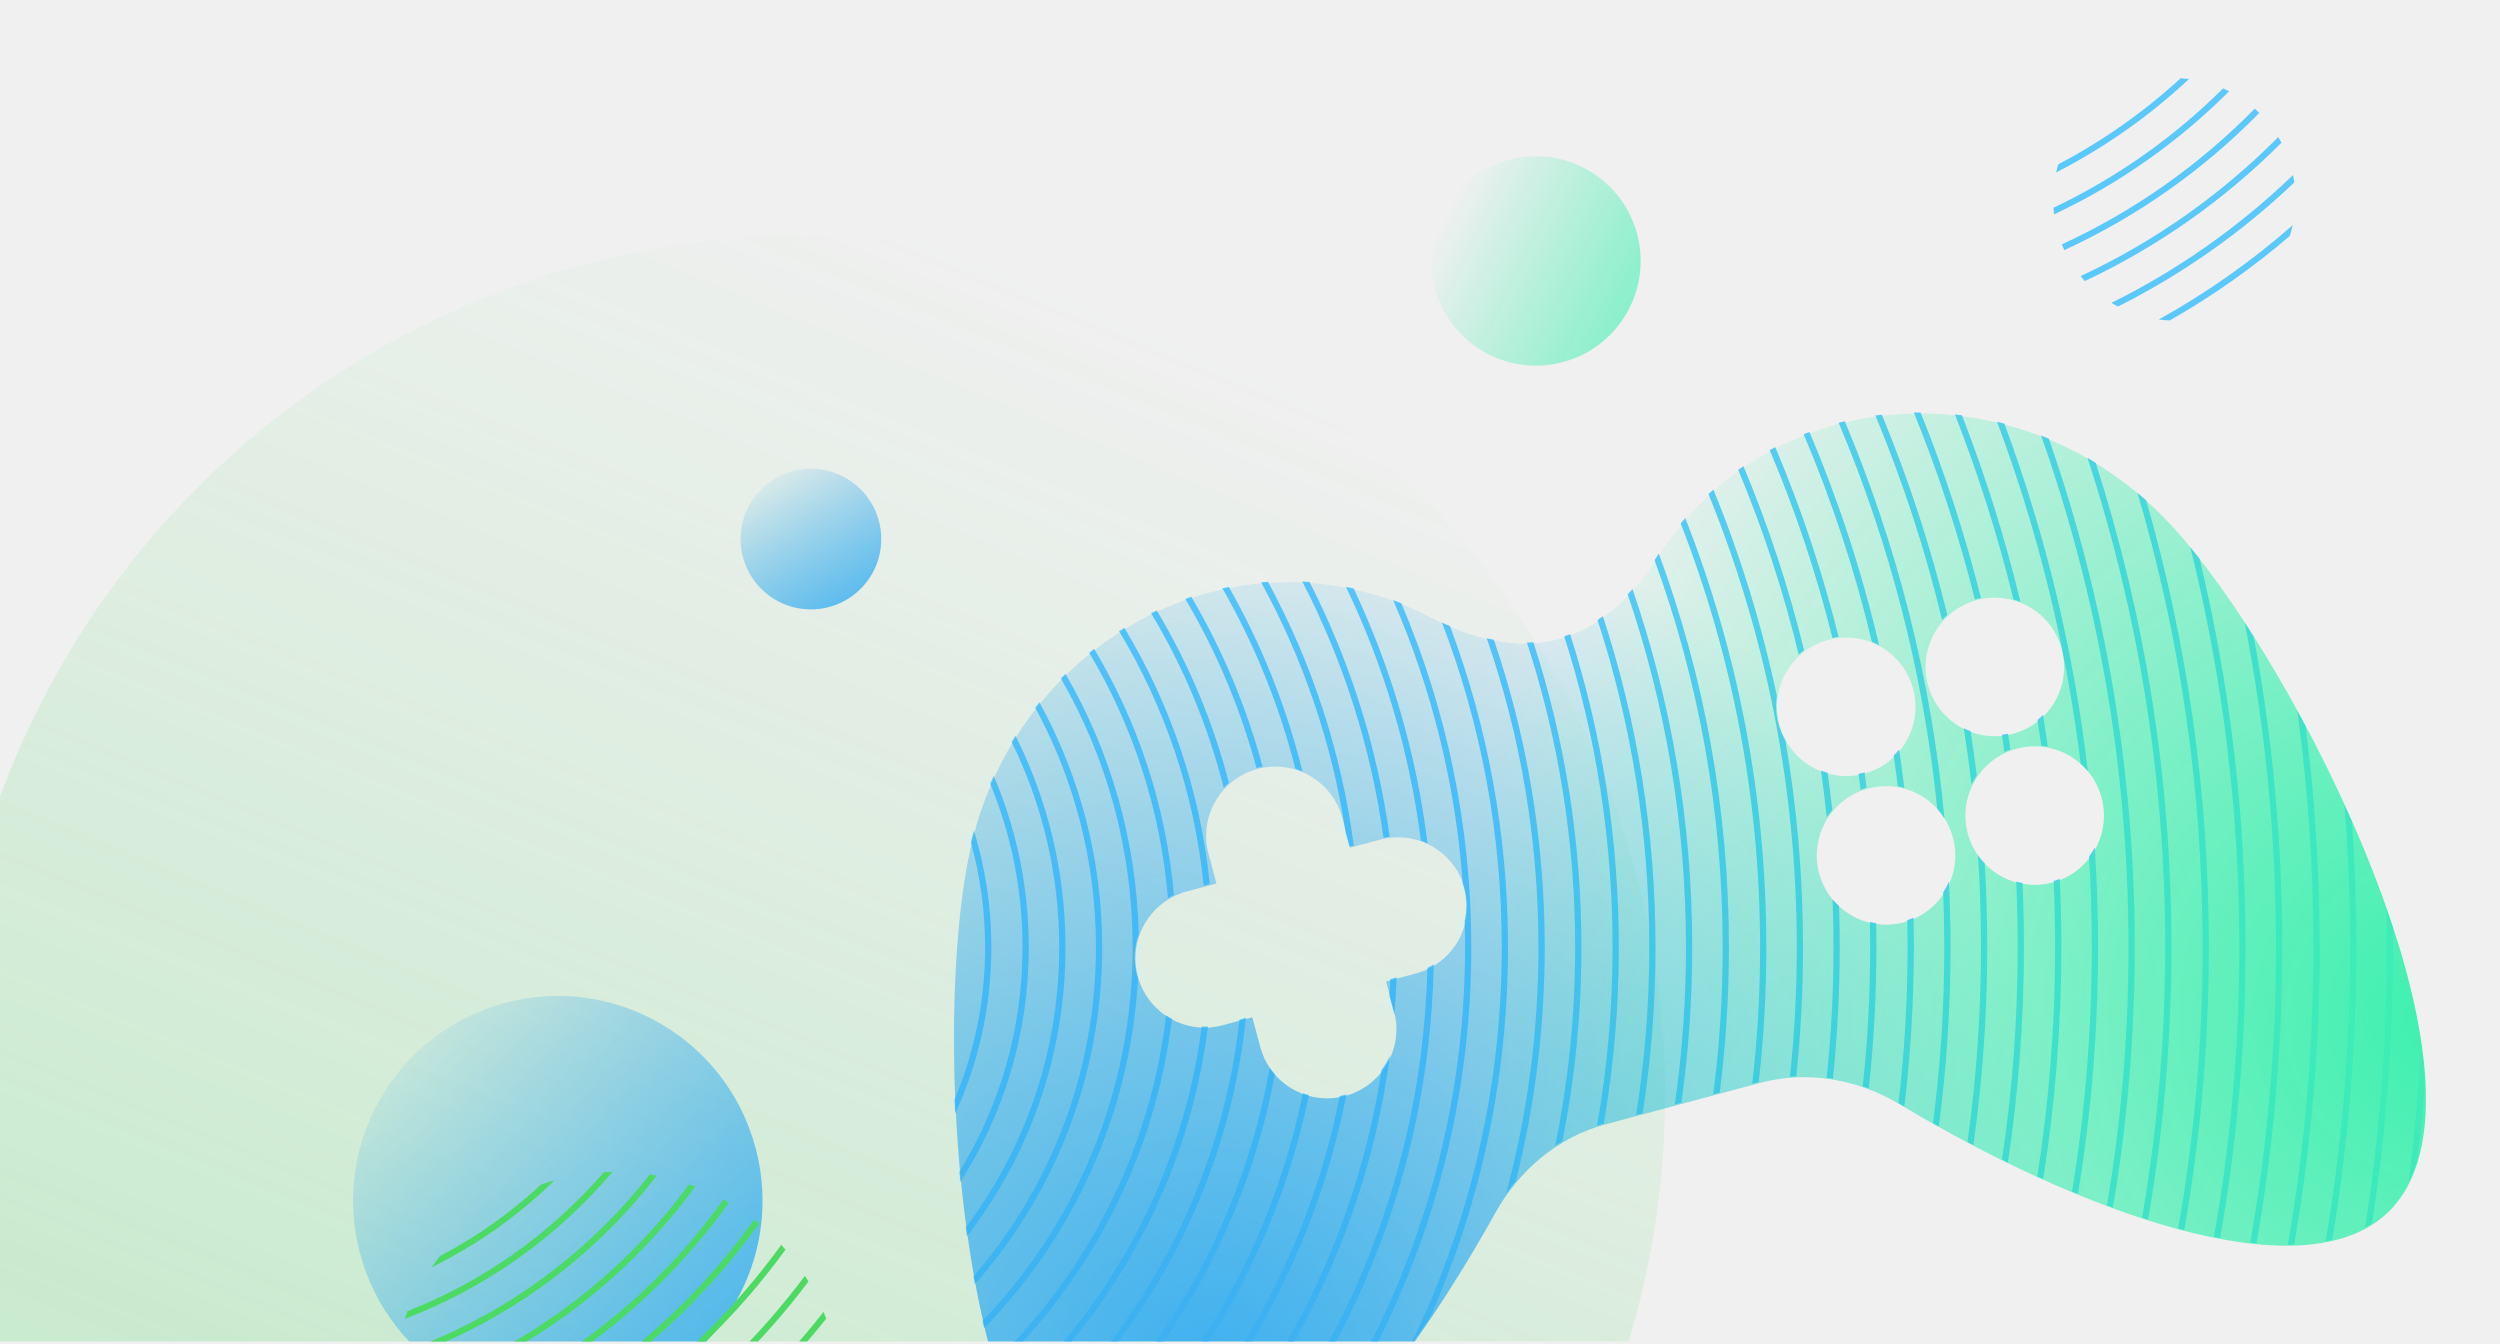
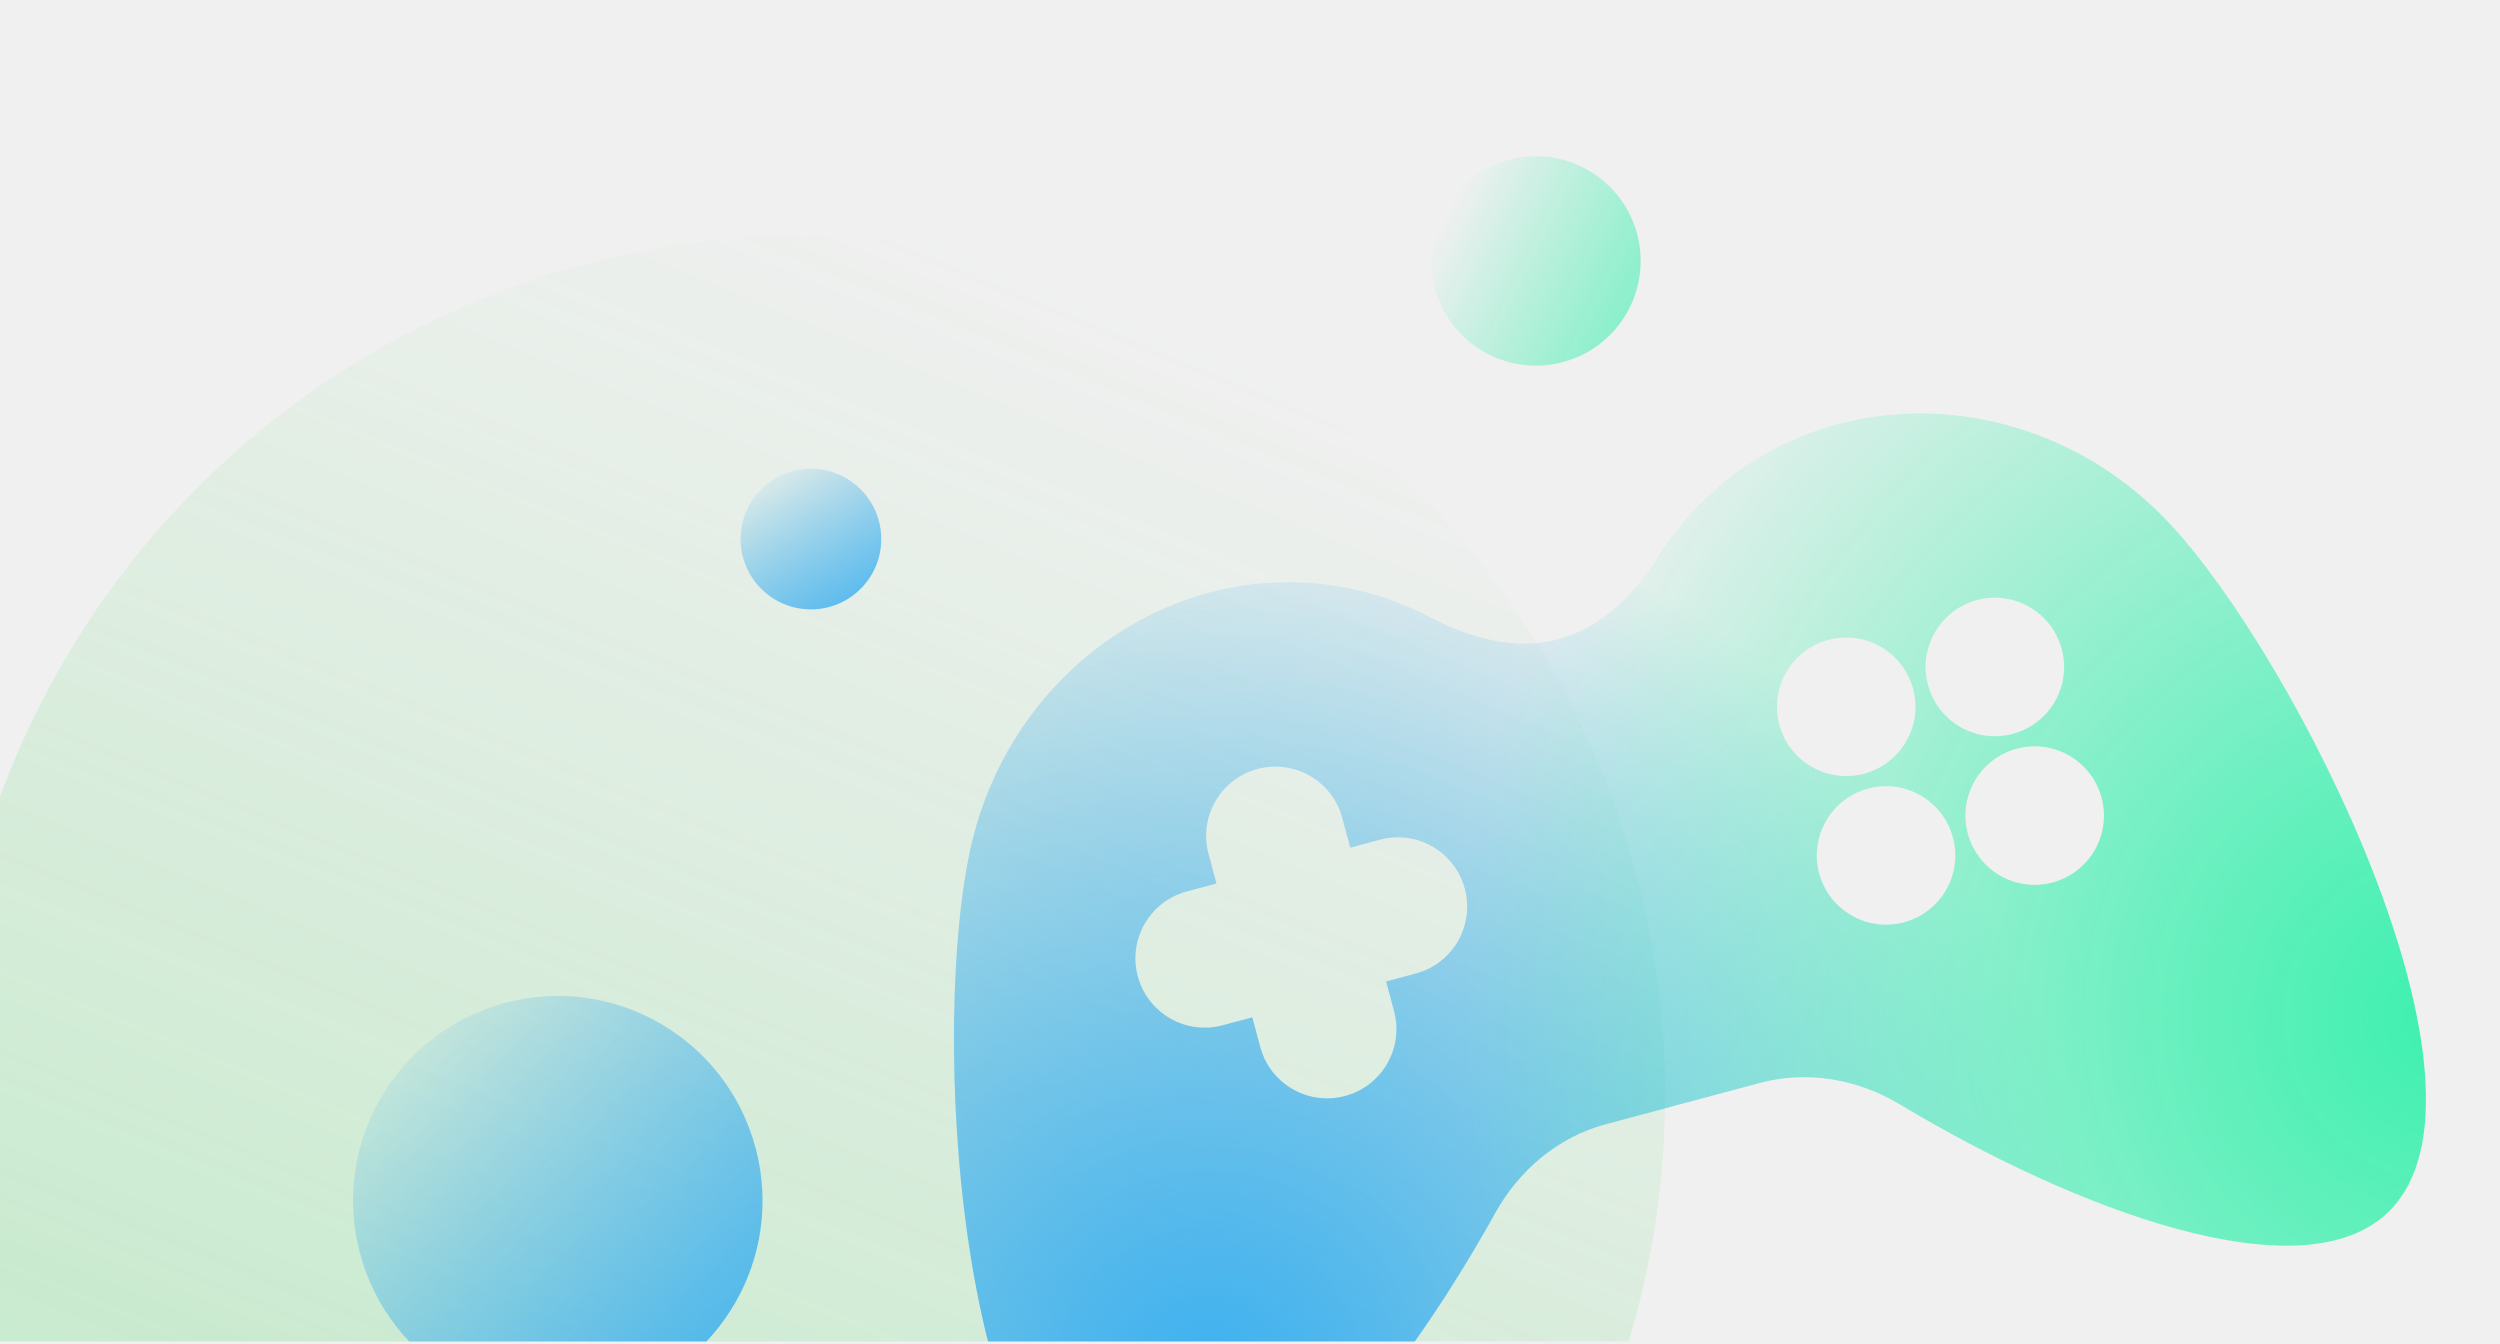
<svg xmlns="http://www.w3.org/2000/svg" width="800" height="430" viewBox="0 0 800 430" fill="none">
  <g clip-path="url(#clip0)">
    <circle opacity="0.3" cx="257.84" cy="350.262" r="274.915" transform="rotate(-157.636 257.84 350.262)" fill="url(#paint0_linear)" />
-     <path fill-rule="evenodd" clip-rule="evenodd" d="M759.061 391.462C763.488 362.683 765.784 333.2 765.784 303.182C765.784 301.16 765.774 299.14 765.753 297.123C765.08 295.055 764.38 292.978 763.655 290.896C763.741 294.981 763.784 299.076 763.784 303.182C763.784 333.664 761.408 363.592 756.831 392.789C757.595 392.372 758.339 391.93 759.061 391.462ZM770.775 378.16C772.629 363.648 773.952 348.971 774.724 334.147C775.342 338.488 775.754 342.699 775.938 346.75C775.358 354.672 774.62 362.55 773.729 370.381C772.953 373.149 771.973 375.748 770.775 378.16ZM746.323 396.719C751.398 366.295 754.039 335.047 754.039 303.182C754.039 289.668 753.564 276.264 752.63 262.988C751.839 261.187 751.035 259.39 750.218 257.598C751.425 272.634 752.039 287.836 752.039 303.182C752.039 335.207 749.362 366.607 744.219 397.17C744.93 397.032 745.631 396.882 746.323 396.719ZM734.145 398.263C739.503 367.373 742.295 335.604 742.295 303.182C742.295 279.211 740.769 255.597 737.808 232.432C736.922 230.763 736.029 229.106 735.131 227.464C738.536 252.216 740.295 277.494 740.295 303.182C740.295 335.622 737.489 367.407 732.107 398.307C732.792 398.301 733.472 398.286 734.145 398.263ZM722.063 397.85C727.493 367.112 730.325 335.478 730.325 303.182C730.325 269.21 727.191 235.97 721.197 203.735C720.23 202.204 719.263 200.697 718.298 199.216C724.877 232.855 728.325 267.616 728.325 303.182C728.325 335.408 725.494 366.973 720.069 397.642C720.737 397.718 721.402 397.787 722.063 397.85ZM710.429 396.187C715.786 365.993 718.581 334.914 718.581 303.182C718.581 260.361 713.491 218.73 703.884 178.858C702.883 177.573 701.89 176.328 700.909 175.125C711.146 216.12 716.581 259.016 716.581 303.182C716.581 334.784 713.798 365.736 708.465 395.807C709.122 395.939 709.777 396.065 710.429 396.187ZM698.953 393.624C704.134 364.257 706.836 334.035 706.836 303.182C706.836 253.557 699.846 205.565 686.795 160.136C685.877 159.314 684.949 158.51 684.011 157.723C697.565 203.851 704.836 252.667 704.836 303.182C704.836 333.859 702.154 363.91 697.012 393.113C697.661 393.287 698.308 393.457 698.953 393.624ZM687.383 390.29C692.302 361.992 694.866 332.887 694.866 303.182C694.866 249.068 686.356 196.942 670.602 148.069C669.739 147.54 668.87 147.023 667.996 146.52C684.137 195.824 692.866 248.484 692.866 303.182C692.866 332.673 690.328 361.572 685.46 389.672C686.102 389.881 686.743 390.087 687.383 390.29ZM676.126 386.438C680.726 359.373 683.122 331.557 683.122 303.182C683.122 246.143 673.442 191.365 655.636 140.4C654.815 140.056 653.991 139.722 653.164 139.399C671.27 190.627 681.122 245.754 681.122 303.182C681.122 331.313 678.758 358.892 674.217 385.731C674.855 385.969 675.491 386.205 676.126 386.438ZM664.944 382.092C669.176 356.416 671.377 330.056 671.377 303.182C671.377 292.444 671.026 281.788 670.334 271.225C669.798 272.215 669.188 273.164 668.508 274.062C669.085 283.695 669.377 293.404 669.377 303.182C669.377 329.785 667.211 355.882 663.046 381.307C663.679 381.571 664.312 381.833 664.944 382.092ZM653.819 377.306C657.646 353.161 659.633 328.403 659.633 303.182C659.633 295.826 659.464 288.509 659.129 281.235C658.489 281.492 657.832 281.721 657.158 281.921C657.473 288.969 657.633 296.057 657.633 303.182C657.633 328.108 655.684 352.578 651.929 376.449C652.559 376.737 653.189 377.022 653.819 377.306ZM625.57 132.618C626.321 132.7 627.072 132.789 627.822 132.887C635.341 152.215 641.618 172.163 646.554 192.633C645.82 192.33 645.069 192.065 644.304 191.841C639.35 171.549 633.073 151.776 625.57 132.618ZM642.524 372.009C645.908 349.559 647.663 326.576 647.663 303.182C647.663 296.266 647.509 289.386 647.206 282.544C646.523 282.43 645.849 282.285 645.184 282.109C645.502 289.093 645.663 296.119 645.663 303.182C645.663 326.257 643.948 348.931 640.64 371.085C641.268 371.394 641.896 371.703 642.524 372.009ZM612.441 132.015C613.158 132.003 613.875 131.998 614.593 132.001C622.327 151.176 628.8 170.996 633.91 191.356C633.394 191.456 632.879 191.575 632.363 191.713C632.23 191.749 632.097 191.785 631.965 191.824C626.813 171.3 620.269 151.328 612.441 132.015ZM631.471 366.421C634.402 345.763 635.918 324.649 635.918 303.182C635.918 294.157 635.65 285.194 635.122 276.301C634.343 275.519 633.62 274.675 632.96 273.775C633.595 283.495 633.918 293.301 633.918 303.182C633.918 324.309 632.443 345.091 629.59 365.431C630.216 365.762 630.843 366.092 631.471 366.421ZM600.13 132.959C600.815 132.865 601.501 132.778 602.187 132.697C610.72 153.317 617.752 174.716 623.146 196.757C622.565 197.289 622.015 197.85 621.496 198.437C616.045 175.891 608.875 154.016 600.13 132.959ZM620.433 360.449C622.9 341.71 624.174 322.595 624.174 303.182C624.174 296.113 624.005 289.084 623.671 282.098C623.157 283.305 622.538 284.463 621.821 285.559C622.056 291.404 622.174 297.279 622.174 303.182C622.174 322.232 620.942 340.994 618.553 359.394C619.178 359.747 619.805 360.098 620.433 360.449ZM588.373 135.294C589.026 135.123 589.68 134.959 590.336 134.802C607.053 174.523 618.034 217.252 622.243 261.952C621.559 260.821 620.782 259.764 619.923 258.789C615.499 215.405 604.661 173.919 588.373 135.294ZM609.396 354.085C611.399 337.397 612.429 320.41 612.429 303.182C612.429 299.999 612.394 296.824 612.324 293.658C611.681 293.945 611.02 294.203 610.34 294.43C610.4 297.34 610.429 300.258 610.429 303.182C610.429 320.025 609.44 336.636 607.515 352.961C607.597 353.01 607.679 353.059 607.762 353.108C608.305 353.434 608.849 353.76 609.396 354.085ZM577.164 138.949C577.785 138.705 578.408 138.467 579.034 138.235C588.314 160.11 595.805 182.928 601.322 206.505C600.572 206.087 599.797 205.712 599.002 205.383C593.542 182.454 586.206 160.252 577.164 138.949ZM598.005 348.341C599.627 333.511 600.459 318.444 600.459 303.182C600.459 300.583 600.435 297.989 600.387 295.401C599.71 295.312 599.04 295.191 598.38 295.041C598.432 297.748 598.459 300.462 598.459 303.182C598.459 318.202 597.649 333.033 596.07 347.634C596.718 347.859 597.363 348.094 598.005 348.341ZM566.307 144.016C566.896 143.696 567.487 143.382 568.081 143.075C576.351 162.593 583.155 182.883 588.355 203.808C587.693 203.874 587.03 203.97 586.366 204.098C581.212 183.402 574.481 163.33 566.307 144.016ZM586.53 345.181C587.975 331.379 588.715 317.367 588.715 303.182C588.715 298.751 588.643 294.336 588.499 289.94C587.763 289.282 587.069 288.574 586.423 287.818C586.617 292.916 586.715 298.037 586.715 303.182C586.715 317.264 585.981 331.176 584.551 344.879C585.212 344.969 585.872 345.069 586.53 345.181ZM556.222 150.339C556.778 149.941 557.337 149.549 557.899 149.164C565.832 168.104 572.346 187.786 577.309 208.077C576.712 208.521 576.14 208.994 575.594 209.493C570.664 189.116 564.161 169.353 556.222 150.339ZM574.801 344.414C576.235 330.866 576.97 317.11 576.97 303.182C576.97 280.587 575.035 258.445 571.321 236.911C570.385 235.279 569.642 233.501 569.132 231.598C568.33 228.606 568.181 225.592 568.597 222.709C563.774 199.89 556.941 177.813 548.292 156.671C547.763 157.141 547.237 157.618 546.715 158.102C564.933 202.88 574.97 251.859 574.97 303.182C574.97 317.151 574.227 330.947 572.777 344.532C573.452 344.48 574.126 344.441 574.801 344.414ZM562.782 346.253C564.397 332.12 565.226 317.748 565.226 303.182C565.226 254.684 556.031 208.334 539.29 165.78C538.792 166.354 538.303 166.933 537.821 167.516C554.224 209.568 563.226 255.324 563.226 303.182C563.226 317.94 562.37 332.499 560.705 346.81L562.782 346.253ZM550.321 349.593C552.257 334.395 553.256 318.905 553.256 303.182C553.256 258.872 545.328 216.414 530.812 177.149C530.73 177.279 530.648 177.408 530.567 177.537C530.203 178.114 529.833 178.688 529.456 179.258C543.56 217.911 551.256 259.648 551.256 303.182C551.256 319.1 550.227 334.778 548.232 350.152L550.321 349.593ZM538.027 352.887C540.323 336.649 541.511 320.054 541.511 303.182C541.511 263.031 534.784 224.451 522.395 188.508C521.891 189.076 521.377 189.635 520.855 190.184C532.949 225.631 539.511 263.64 539.511 303.182C539.511 320.251 538.289 337.035 535.926 353.45L538.027 352.887ZM525.658 356.201C528.363 338.925 529.767 321.217 529.767 303.182C529.767 266.174 523.854 230.548 512.923 197.195C512.359 197.605 511.787 198.003 511.208 198.388C521.956 231.38 527.767 266.603 527.767 303.182C527.767 321.417 526.323 339.315 523.543 356.768L525.658 356.201ZM513.203 359.54C516.371 341.229 518.023 322.398 518.023 303.182C518.023 268.222 512.557 234.539 502.435 202.94C501.813 203.177 501.184 203.399 500.548 203.607C510.597 234.997 516.023 268.456 516.023 303.182C516.023 322.625 514.322 341.672 511.061 360.18C511.769 359.952 512.483 359.739 513.203 359.54ZM499.978 365.181C503.963 345.132 506.052 324.401 506.052 303.182C506.052 269.102 500.662 236.28 490.688 205.524C489.998 205.573 489.307 205.606 488.617 205.623C498.636 236.335 504.052 269.126 504.052 303.182C504.052 324.922 501.845 346.147 497.642 366.644C498.409 366.138 499.187 365.65 499.978 365.181ZM485.08 377.88C491.107 353.979 494.308 328.955 494.308 303.182C494.308 268.724 488.585 235.603 478.038 204.716C477.277 204.572 476.516 204.412 475.758 204.237C486.483 235.241 492.308 268.531 492.308 303.182C492.308 330.416 488.71 356.81 481.962 381.914C482.948 380.524 483.988 379.178 485.08 377.88ZM457.742 421.346C473.701 385.206 482.564 345.229 482.564 303.182C482.564 266.995 475.999 232.341 463.996 200.346C463.131 199.978 462.273 199.595 461.421 199.198C473.788 231.487 480.564 266.543 480.564 303.182C480.564 349.033 469.952 392.405 451.051 430.977C453.317 427.816 455.549 424.601 457.742 421.346ZM411.469 475.944C448.66 428.283 470.819 368.32 470.819 303.182C470.819 264.09 462.838 226.862 448.417 193.039C447.553 192.691 446.682 192.354 445.804 192.03C458.032 220.158 465.761 250.694 468.081 282.73C468.227 283.166 468.361 283.61 468.482 284.06C469.447 287.663 469.467 291.297 468.693 294.698C468.777 297.515 468.819 300.344 468.819 303.182C468.819 371.189 444.492 433.515 404.065 481.931C406.531 480.079 409 478.079 411.469 475.944ZM378.055 495.416C426.712 447.75 457.348 381.759 458.795 308.61C458.145 309.015 457.469 309.388 456.77 309.727C455.008 383.004 423.734 448.969 374.379 496.191C375.597 495.989 376.822 495.73 378.055 495.416ZM360.41 495.812C405.457 455.875 436.395 400.38 444.803 337.747C444.096 339.388 443.194 340.94 442.117 342.366C432.786 402.953 402.158 456.514 358.12 495.165C358.868 495.407 359.626 495.621 360.393 495.807C360.398 495.809 360.404 495.81 360.41 495.812ZM416.733 186.087C417.506 186.124 418.28 186.171 419.055 186.228C431.871 211.305 440.695 238.763 444.687 267.762C444.029 267.835 443.37 267.937 442.71 268.07C438.696 238.879 429.747 211.262 416.733 186.087ZM348.72 490.407C390.364 455.016 420.049 405.978 430.863 350.205C430.637 350.273 430.409 350.338 430.18 350.4C429.694 350.53 429.207 350.643 428.72 350.739C417.817 405.836 388.333 454.252 347.071 489.184C347.615 489.608 348.165 490.016 348.72 490.407ZM403.565 186.345C404.293 186.281 405.022 186.226 405.752 186.178C419.706 211.884 429.206 240.36 433.214 270.569L431.83 270.94L430.586 266.301C426.245 237.714 416.935 210.76 403.565 186.345ZM340.004 482.396C379.619 449.15 408.051 403.011 418.839 350.438C418.189 350.268 417.549 350.068 416.919 349.84C406.253 402.044 378.044 447.861 338.719 480.864C339.143 481.386 339.571 481.897 340.004 482.396ZM391.166 188.242C391.85 188.092 392.536 187.95 393.224 187.814C403.618 206.104 411.616 225.933 416.792 246.874C416.051 246.547 415.291 246.261 414.515 246.017C409.322 225.536 401.403 206.141 391.166 188.242ZM332.966 472.673C371.269 440.278 398.443 395.133 407.939 343.788C407.348 343.13 406.795 342.434 406.283 341.702C397.186 393.184 370.178 438.484 331.925 470.934C332.268 471.522 332.615 472.102 332.966 472.673ZM379.288 191.629C379.93 191.402 380.574 191.182 381.221 190.969C391.106 207.799 398.836 226.048 404.03 245.337C403.4 245.448 402.77 245.588 402.141 245.757C402.119 245.763 402.098 245.768 402.076 245.774C396.892 226.556 389.169 208.38 379.288 191.629ZM327.298 462.066C366.44 428.153 392.923 380.017 398.709 325.697L396.637 326.252C390.761 379.537 364.772 426.762 326.429 460.171C326.715 460.809 327.005 461.44 327.298 462.066ZM368.353 196.223C368.955 195.928 369.559 195.639 370.166 195.356C380.335 212.334 388.175 230.866 393.246 250.511C392.666 251.022 392.114 251.561 391.593 252.126C386.567 232.193 378.664 213.402 368.353 196.223ZM322.534 450.603C356.923 419.611 380.413 376.758 386.558 328.489C385.881 328.53 385.207 328.539 384.538 328.518C378.435 375.903 355.444 417.997 321.797 448.572C322.04 449.254 322.285 449.931 322.534 450.603ZM358.11 201.982C358.673 201.623 359.238 201.269 359.806 200.921C374.512 225.322 384.114 253.147 387.134 282.916L385.177 283.441C382.225 253.863 372.71 226.218 358.11 201.982ZM318.477 438.352C348.978 409.299 369.658 370.028 375.028 326.029C374.383 325.693 373.755 325.326 373.145 324.93C368.04 368.442 347.807 407.328 317.847 436.186C318.055 436.912 318.265 437.634 318.477 438.352ZM348.545 208.872C349.069 208.449 349.596 208.031 350.126 207.619C364.113 231.039 373.114 257.78 375.666 286.377C375.006 286.692 374.366 287.038 373.748 287.413C371.336 258.893 362.442 232.22 348.545 208.872ZM314.939 425.019C343.402 395.78 361.709 356.604 364.16 313.188C364.045 312.83 363.938 312.467 363.839 312.099C362.623 307.56 362.908 302.973 364.39 298.864C363.655 268.579 355.213 240.206 340.95 215.629C340.457 216.111 339.969 216.598 339.484 217.09C354.088 242.433 362.442 271.832 362.442 303.182C362.442 349.564 344.156 391.675 314.399 422.699C314.576 423.475 314.756 424.249 314.939 425.019ZM311.964 410.957C337.315 382.234 352.698 344.505 352.698 303.182C352.698 274.754 345.418 248.027 332.62 224.762C332.164 225.323 331.713 225.889 331.268 226.459C343.659 249.266 350.698 275.402 350.698 303.182C350.698 343.43 335.923 380.227 311.502 408.446C311.653 409.286 311.807 410.123 311.964 410.957ZM309.429 395.6C329.193 370.045 340.953 337.987 340.953 303.182C340.953 278.824 335.193 255.811 324.961 235.432C324.542 236.096 324.13 236.765 323.725 237.439C333.477 257.273 338.953 279.588 338.953 303.182C338.953 336.82 327.821 367.859 309.039 392.813C309.166 393.744 309.296 394.673 309.429 395.6ZM307.314 378.228C321.174 356.562 329.209 330.81 329.209 303.182C329.209 283.694 325.211 265.14 317.992 248.294C317.61 249.124 317.239 249.96 316.876 250.803C323.535 266.946 327.209 284.635 327.209 303.182C327.209 329.491 319.817 354.074 306.997 374.966C307.099 376.054 307.204 377.141 307.314 378.228ZM305.645 356.374C313.088 340.185 317.239 322.168 317.239 303.182C317.239 290.159 315.286 277.592 311.657 265.758C311.379 266.78 311.113 267.81 310.861 268.846C310.803 269.087 310.745 269.33 310.687 269.574C313.654 280.27 315.239 291.541 315.239 303.182C315.239 320.459 311.747 336.92 305.431 351.899C305.495 353.387 305.566 354.879 305.645 356.374ZM444.638 318.743C444.747 316.94 444.836 315.131 444.907 313.318L446.929 312.776C446.781 316.816 446.54 320.831 446.208 324.82C446.107 324.3 445.988 323.78 445.849 323.26L444.638 318.743ZM454.679 268.979C451.005 240.237 442.763 212.923 430.704 187.789C431.524 187.95 432.345 188.122 433.165 188.304C445.118 213.586 453.248 241.029 456.809 269.887C456.116 269.548 455.406 269.245 454.679 268.979ZM582.712 246.597C583.42 251.558 584.037 256.548 584.559 261.566C585.09 260.729 585.676 259.927 586.314 259.166C585.877 255.185 585.382 251.223 584.829 247.278C584.111 247.086 583.405 246.858 582.712 246.597ZM594.715 247.625C594.945 249.321 595.165 251.02 595.375 252.722C596.004 252.482 596.65 252.269 597.311 252.085C597.107 250.439 596.893 248.796 596.67 247.156C596.538 247.194 596.405 247.231 596.272 247.267C595.753 247.406 595.234 247.525 594.715 247.625ZM605.978 241.762C606.457 245.039 606.899 248.328 607.302 251.629C608.003 251.759 608.695 251.923 609.376 252.118C608.882 248.014 608.329 243.927 607.718 239.859C607.176 240.525 606.596 241.16 605.978 241.762ZM628.412 233.048C629.358 239.007 630.184 245.006 630.89 251.042C631.374 250.042 631.932 249.079 632.559 248.162C631.974 243.406 631.315 238.673 630.581 233.964C629.842 233.697 629.118 233.391 628.412 233.048ZM640.619 235.136C640.892 236.963 641.155 238.793 641.406 240.627C642.025 240.337 642.663 240.073 643.317 239.837C643.085 238.161 642.844 236.487 642.593 234.816C641.935 234.953 641.276 235.06 640.619 235.136ZM652.002 230.379C652.431 233.126 652.837 235.88 653.218 238.643C653.913 238.718 654.601 238.825 655.281 238.965C654.816 235.559 654.314 232.165 653.776 228.783C653.216 229.345 652.624 229.878 652.002 230.379ZM665.802 244.327C661.152 206.32 652.055 169.687 639.048 134.964C639.835 135.153 640.621 135.352 641.405 135.559C654.514 170.865 663.601 208.124 668.11 246.782C667.401 245.902 666.629 245.082 665.802 244.327Z" fill="#5AC8FA" />
-     <path fill-rule="evenodd" clip-rule="evenodd" d="M311.114 269.162C297.145 326.665 306.063 482.862 360.645 496.123C397.889 505.169 446.771 445.327 478.505 388.125C486.136 374.371 498.656 363.819 513.85 359.748L563.216 346.52C578.41 342.449 594.528 345.327 608.014 353.423C664.098 387.094 736.352 414.479 764.083 388.022C804.722 349.247 734.347 209.517 693.497 166.702C652.647 123.883 586.586 120.608 545.945 159.379C540.043 165.012 535.001 171.221 530.819 177.852C523.149 190.017 512.608 200.819 498.718 204.541C484.827 208.263 470.297 204.178 457.573 197.479C450.636 193.827 443.164 190.97 435.236 189.043C380.654 175.787 325.082 211.654 311.114 269.162ZM402.393 246.072C390.572 249.24 383.557 261.39 386.724 273.212L389.274 282.726L379.761 285.275C367.94 288.443 360.924 300.593 364.092 312.415C367.259 324.236 379.41 331.251 391.231 328.084L400.744 325.535L403.293 335.046C406.46 346.867 418.611 353.883 430.432 350.715C442.254 347.548 449.269 335.397 446.101 323.576L443.553 314.064L453.066 311.515C464.887 308.348 471.902 296.197 468.735 284.376C465.567 272.554 453.417 265.539 441.595 268.707L432.082 271.256L429.533 261.741C426.365 249.92 414.215 242.905 402.393 246.072ZM659.756 207.697C662.923 219.518 655.908 231.669 644.087 234.837C632.265 238.004 620.115 230.989 616.947 219.168C613.78 207.346 620.795 195.196 632.616 192.028C644.437 188.861 656.588 195.876 659.756 207.697ZM612.193 220.443C615.361 232.264 608.346 244.415 596.524 247.582C584.703 250.75 572.552 243.734 569.385 231.913C566.217 220.092 573.233 207.941 585.054 204.774C596.875 201.606 609.026 208.621 612.193 220.443ZM609.267 295.145C621.088 291.978 628.103 279.827 624.936 268.006C621.768 256.184 609.617 249.169 597.796 252.337C585.975 255.504 578.96 267.655 582.127 279.476C585.295 291.297 597.445 298.313 609.267 295.145ZM672.501 255.26C675.669 267.082 668.653 279.232 656.832 282.4C645.011 285.567 632.86 278.552 629.693 266.731C626.525 254.91 633.54 242.759 645.362 239.591C657.183 236.424 669.334 243.439 672.501 255.26Z" fill="url(#paint1_radial)" />
-     <path fill-rule="evenodd" clip-rule="evenodd" d="M311.114 269.162C297.145 326.665 306.063 482.862 360.645 496.123C397.889 505.169 446.771 445.327 478.505 388.125C486.136 374.371 498.656 363.819 513.85 359.748L563.216 346.52C578.41 342.449 594.528 345.327 608.014 353.423C664.098 387.094 736.352 414.479 764.083 388.022C804.722 349.247 734.347 209.517 693.497 166.702C652.647 123.883 586.586 120.608 545.945 159.379C540.043 165.012 535.001 171.221 530.819 177.852C523.149 190.017 512.608 200.819 498.718 204.541C484.827 208.263 470.297 204.178 457.573 197.479C450.636 193.827 443.164 190.97 435.236 189.043C380.654 175.787 325.082 211.654 311.114 269.162ZM402.393 246.072C390.572 249.24 383.557 261.39 386.724 273.212L389.274 282.726L379.761 285.275C367.94 288.443 360.924 300.593 364.092 312.415C367.259 324.236 379.41 331.251 391.231 328.084L400.744 325.535L403.293 335.046C406.46 346.867 418.611 353.883 430.432 350.715C442.254 347.548 449.269 335.397 446.101 323.576L443.553 314.064L453.066 311.515C464.887 308.348 471.902 296.197 468.735 284.376C465.567 272.554 453.417 265.539 441.595 268.707L432.082 271.256L429.533 261.741C426.365 249.92 414.215 242.905 402.393 246.072ZM659.756 207.697C662.923 219.518 655.908 231.669 644.087 234.837C632.265 238.004 620.115 230.989 616.947 219.168C613.78 207.346 620.795 195.196 632.616 192.028C644.437 188.861 656.588 195.876 659.756 207.697ZM612.193 220.443C615.361 232.264 608.346 244.415 596.524 247.582C584.703 250.75 572.552 243.734 569.385 231.913C566.217 220.092 573.233 207.941 585.054 204.774C596.875 201.606 609.026 208.621 612.193 220.443ZM609.267 295.145C621.088 291.978 628.103 279.827 624.936 268.006C621.768 256.184 609.617 249.169 597.796 252.337C585.975 255.504 578.96 267.655 582.127 279.476C585.295 291.297 597.445 298.313 609.267 295.145ZM672.501 255.26C675.669 267.082 668.653 279.232 656.832 282.4C645.011 285.567 632.86 278.552 629.693 266.731C626.525 254.91 633.54 242.759 645.362 239.591C657.183 236.424 669.334 243.439 672.501 255.26Z" fill="url(#paint2_radial)" />
+     <path fill-rule="evenodd" clip-rule="evenodd" d="M311.114 269.161C297.145 326.665 306.063 482.862 360.645 496.122C397.889 505.169 446.771 445.326 478.505 388.125C486.136 374.37 498.656 363.818 513.85 359.747L563.216 346.52C578.41 342.449 594.528 345.327 608.014 353.423C664.098 387.094 736.352 414.478 764.083 388.022C804.722 349.247 734.347 209.517 693.497 166.702C652.647 123.883 586.586 120.607 545.945 159.378C540.043 165.011 535.001 171.221 530.819 177.852C523.149 190.016 512.608 200.819 498.718 204.54C484.827 208.262 470.297 204.178 457.573 197.478C450.636 193.826 443.164 190.969 435.236 189.043C380.654 175.786 325.082 211.654 311.114 269.161ZM402.393 246.072C390.572 249.239 383.557 261.39 386.724 273.211L389.274 282.726L379.761 285.275C367.94 288.442 360.924 300.593 364.092 312.414C367.259 324.235 379.41 331.251 391.231 328.083L400.744 325.534L403.293 335.046C406.46 346.867 418.611 353.882 430.432 350.715C442.254 347.547 449.269 335.396 446.101 323.575L443.553 314.064L453.066 311.515C464.887 308.347 471.902 296.196 468.735 284.375C465.567 272.554 453.417 265.539 441.595 268.706L432.082 271.255L429.533 261.741C426.365 249.919 414.215 242.904 402.393 246.072ZM659.756 207.697C662.923 219.518 655.908 231.669 644.087 234.836C632.265 238.004 620.115 230.988 616.947 219.167C613.78 207.346 620.795 195.195 632.616 192.028C644.437 188.86 656.588 195.875 659.756 207.697ZM612.193 220.442C615.361 232.263 608.346 244.414 596.524 247.582C584.703 250.749 572.552 243.734 569.385 231.913C566.217 220.091 573.233 207.941 585.054 204.773C596.875 201.606 609.026 208.621 612.193 220.442ZM609.267 295.145C621.088 291.977 628.103 279.826 624.936 268.005C621.768 256.184 609.617 249.169 597.796 252.336C585.975 255.504 578.96 267.654 582.127 279.476C585.295 291.297 597.445 298.312 609.267 295.145ZM672.501 255.26C675.669 267.081 668.653 279.232 656.832 282.399C645.011 285.567 632.86 278.552 629.693 266.73C626.525 254.909 633.54 242.758 645.362 239.591C657.183 236.423 669.334 243.439 672.501 255.26Z" fill="url(#paint1_radial)" />
+     <path fill-rule="evenodd" clip-rule="evenodd" d="M311.114 269.161C297.145 326.665 306.063 482.862 360.645 496.122C397.889 505.169 446.771 445.326 478.505 388.125C486.136 374.37 498.656 363.818 513.85 359.747L563.216 346.52C578.41 342.449 594.528 345.327 608.014 353.423C664.098 387.094 736.352 414.478 764.083 388.022C804.722 349.247 734.347 209.517 693.497 166.702C652.647 123.883 586.586 120.607 545.945 159.378C540.043 165.011 535.001 171.221 530.819 177.852C523.149 190.016 512.608 200.819 498.718 204.54C484.827 208.262 470.297 204.178 457.573 197.478C450.636 193.826 443.164 190.969 435.236 189.043C380.654 175.786 325.082 211.654 311.114 269.161ZM402.393 246.072C390.572 249.239 383.557 261.39 386.724 273.211L389.274 282.726L379.761 285.275C367.94 288.442 360.924 300.593 364.092 312.414C367.259 324.235 379.41 331.251 391.231 328.083L400.744 325.534L403.293 335.046C406.46 346.867 418.611 353.882 430.432 350.715C442.254 347.547 449.269 335.396 446.101 323.575L443.553 314.064L453.066 311.515C464.887 308.347 471.902 296.196 468.735 284.375C465.567 272.554 453.417 265.539 441.595 268.706L432.082 271.255L429.533 261.741C426.365 249.919 414.215 242.904 402.393 246.072ZM659.756 207.697C662.923 219.518 655.908 231.669 644.087 234.836C632.265 238.004 620.115 230.988 616.947 219.167C613.78 207.346 620.795 195.195 632.616 192.028C644.437 188.86 656.588 195.875 659.756 207.697ZM612.193 220.442C615.361 232.263 608.346 244.414 596.524 247.582C584.703 250.749 572.552 243.734 569.385 231.913C566.217 220.091 573.233 207.941 585.054 204.773C596.875 201.606 609.026 208.621 612.193 220.442ZM609.267 295.145C621.088 291.977 628.103 279.826 624.936 268.005C621.768 256.184 609.617 249.169 597.796 252.336C585.975 255.504 578.96 267.654 582.127 279.476C585.295 291.297 597.445 298.312 609.267 295.145ZM672.501 255.26C675.669 267.081 668.653 279.232 656.832 282.399C645.011 285.567 632.86 278.552 629.693 266.73C626.525 254.909 633.54 242.758 645.362 239.591C657.183 236.423 669.334 243.439 672.501 255.26Z" fill="url(#paint2_radial)" />
    <circle cx="491.5" cy="83.5" r="33.5" fill="url(#paint3_linear)" />
    <circle cx="259.5" cy="172.5" r="22.5" fill="url(#paint4_linear)" />
    <circle cx="178.5" cy="384.221" r="65.5" transform="rotate(-15 178.5 384.221)" fill="url(#paint5_linear)" />
-     <path fill-rule="evenodd" clip-rule="evenodd" d="M677.742 98.1C698.512 87.674 717.514 74.245 734.179 58.383C734.067 57.592 733.929 56.8 733.767 56.009C716.694 72.447 697.108 86.292 675.642 96.912C676.329 97.329 677.03 97.726 677.742 98.1ZM690.781 102.239C706.174 93.718 720.546 83.579 733.668 72.052C733.412 73.219 733.103 74.37 732.743 75.503C720.87 85.682 708.015 94.747 694.338 102.536C693.143 102.492 691.956 102.392 690.781 102.239ZM667.149 89.935C690.671 78.893 711.937 63.843 730.069 45.665C729.745 45.05 729.405 44.445 729.051 43.853C710.864 62.179 689.473 77.319 665.787 88.364C666.228 88.901 666.682 89.425 667.149 89.935ZM660.575 80.036C684.016 69.271 705.135 54.318 722.975 36.137C722.498 35.669 722.01 35.214 721.512 34.772C703.86 52.753 682.97 67.543 659.785 78.197C660.034 78.82 660.297 79.433 660.575 80.036ZM657.306 68.602C678.234 58.759 697.163 45.367 713.316 29.201C712.684 28.88 712.044 28.577 711.395 28.291C695.682 43.904 677.342 56.877 657.097 66.488C657.147 67.191 657.216 67.896 657.306 68.602ZM657.965 55.193C673.529 47.218 687.827 37.121 700.477 25.284C699.586 25.175 698.689 25.097 697.786 25.051C686.041 35.829 672.897 45.107 658.657 52.58C658.397 53.441 658.165 54.312 657.965 55.193Z" fill="#5AC8FA" />
-     <path fill-rule="evenodd" clip-rule="evenodd" d="M178.896 516.557C213.071 501.695 243.559 479.946 268.607 453.061C268.697 452.009 268.764 450.954 268.807 449.895C243.092 478.007 211.443 500.599 175.843 515.691C176.853 516.001 177.871 516.29 178.896 516.557ZM197.441 518.858C222.164 506.356 244.774 490.283 264.594 471.317C264.056 472.806 263.469 474.275 262.836 475.722C244.684 492.569 224.303 507.047 202.184 518.664C200.598 518.782 199.016 518.846 197.441 518.858ZM163.014 510.341C204.078 494.75 240.115 468.95 268.027 436.042C267.894 435.184 267.746 434.325 267.581 433.466C239.385 467.154 202.66 493.46 160.728 509.064C161.482 509.503 162.244 509.929 163.014 510.341ZM150.927 502.209C196.108 486.817 235.366 458.628 264.382 421.962C264.113 421.233 263.833 420.51 263.543 419.795C234.455 456.918 194.827 485.386 149.162 500.694C149.743 501.209 150.331 501.714 150.927 502.209ZM141.606 492.897C188.844 478.116 229.637 448.753 258.715 410.081C258.347 409.464 257.971 408.854 257.587 408.251C228.574 447.109 187.664 476.565 140.255 491.222C140.698 491.788 141.148 492.346 141.606 492.897ZM134.445 482.559C182.007 468.559 222.928 439.054 251.358 399.893C250.911 399.377 250.457 398.867 249.996 398.364C221.728 437.465 180.914 466.899 133.457 480.764C133.779 481.368 134.108 481.966 134.445 482.559ZM129.443 471.778C175.777 458.561 215.574 429.841 242.868 391.585C242.353 391.158 241.833 390.739 241.307 390.328C214.249 428.3 174.76 456.799 128.779 469.887C128.992 470.522 129.214 471.152 129.443 471.778ZM126.299 460.458C169.975 447.979 207.494 420.906 233.244 384.851C232.665 384.512 232.081 384.182 231.494 383.86C206.046 419.412 169.029 446.119 125.946 458.479C126.054 459.138 126.172 459.798 126.299 460.458ZM125.021 448.595C164.605 436.812 198.685 412.251 222.479 379.695C221.83 379.448 221.178 379.211 220.521 378.982C197.11 410.806 163.737 434.849 125.001 446.512C124.997 447.205 125.004 447.899 125.021 448.595ZM125.867 435.79C159.647 424.779 188.902 403.751 210.125 376.214C209.383 376.075 208.638 375.948 207.89 375.832C187.178 402.37 158.879 422.698 126.255 433.556C126.114 434.298 125.985 435.042 125.867 435.79ZM129.441 422.079C155.473 412.208 178.317 395.859 196.007 375C195.105 375.012 194.201 375.042 193.296 375.088C176.384 394.583 154.862 409.97 130.427 419.554C130.083 420.389 129.754 421.231 129.441 422.079ZM138.132 405.521C152.72 398.372 165.988 388.941 177.471 377.695C176.005 378.106 174.563 378.561 173.145 379.056C163.483 388.022 152.632 395.724 140.853 401.898C139.908 403.078 139 404.286 138.132 405.521Z" fill="#4CD964" />
  </g>
  <defs>
    <linearGradient id="paint0_linear" x1="257.84" y1="75.347" x2="257.84" y2="625.177" gradientUnits="userSpaceOnUse">
      <stop stop-color="#4CD964" />
      <stop offset="1" stop-color="#4CD964" stop-opacity="0" />
    </linearGradient>
    <radialGradient id="paint1_radial" cx="0" cy="0" r="1" gradientUnits="userSpaceOnUse" gradientTransform="translate(387 442) rotate(-95.0199) scale(371.425)">
      <stop stop-color="#3DB0F0" />
      <stop offset="0.782" stop-color="#1DA3EF" stop-opacity="0" />
    </radialGradient>
    <radialGradient id="paint2_radial" cx="0" cy="0" r="1" gradientUnits="userSpaceOnUse" gradientTransform="translate(785 330.5) rotate(-163.257) scale(637.477)">
      <stop stop-color="#3DF0B0" />
      <stop offset="0.502" stop-color="#1DEFA3" stop-opacity="0" />
    </radialGradient>
    <linearGradient id="paint3_linear" x1="678" y1="190" x2="394" y2="50" gradientUnits="userSpaceOnUse">
      <stop offset="0.381" stop-color="#3DF0B0" />
      <stop offset="0.78" stop-color="#1DEFA3" stop-opacity="0" />
    </linearGradient>
    <linearGradient id="paint4_linear" x1="259" y1="217.5" x2="205.688" y2="132.226" gradientUnits="userSpaceOnUse">
      <stop stop-color="#3DB0F0" />
      <stop offset="0.653" stop-color="#1DA3EF" stop-opacity="0" />
    </linearGradient>
    <linearGradient id="paint5_linear" x1="207.111" y1="672.173" x2="-20.792" y2="290.152" gradientUnits="userSpaceOnUse">
      <stop offset="0.36" stop-color="#3DB0F0" />
      <stop offset="0.78" stop-color="#1DA3EF" stop-opacity="0" />
    </linearGradient>
    <clipPath id="clip0">
      <rect width="800" height="429.268" fill="white" />
    </clipPath>
  </defs>
</svg>
